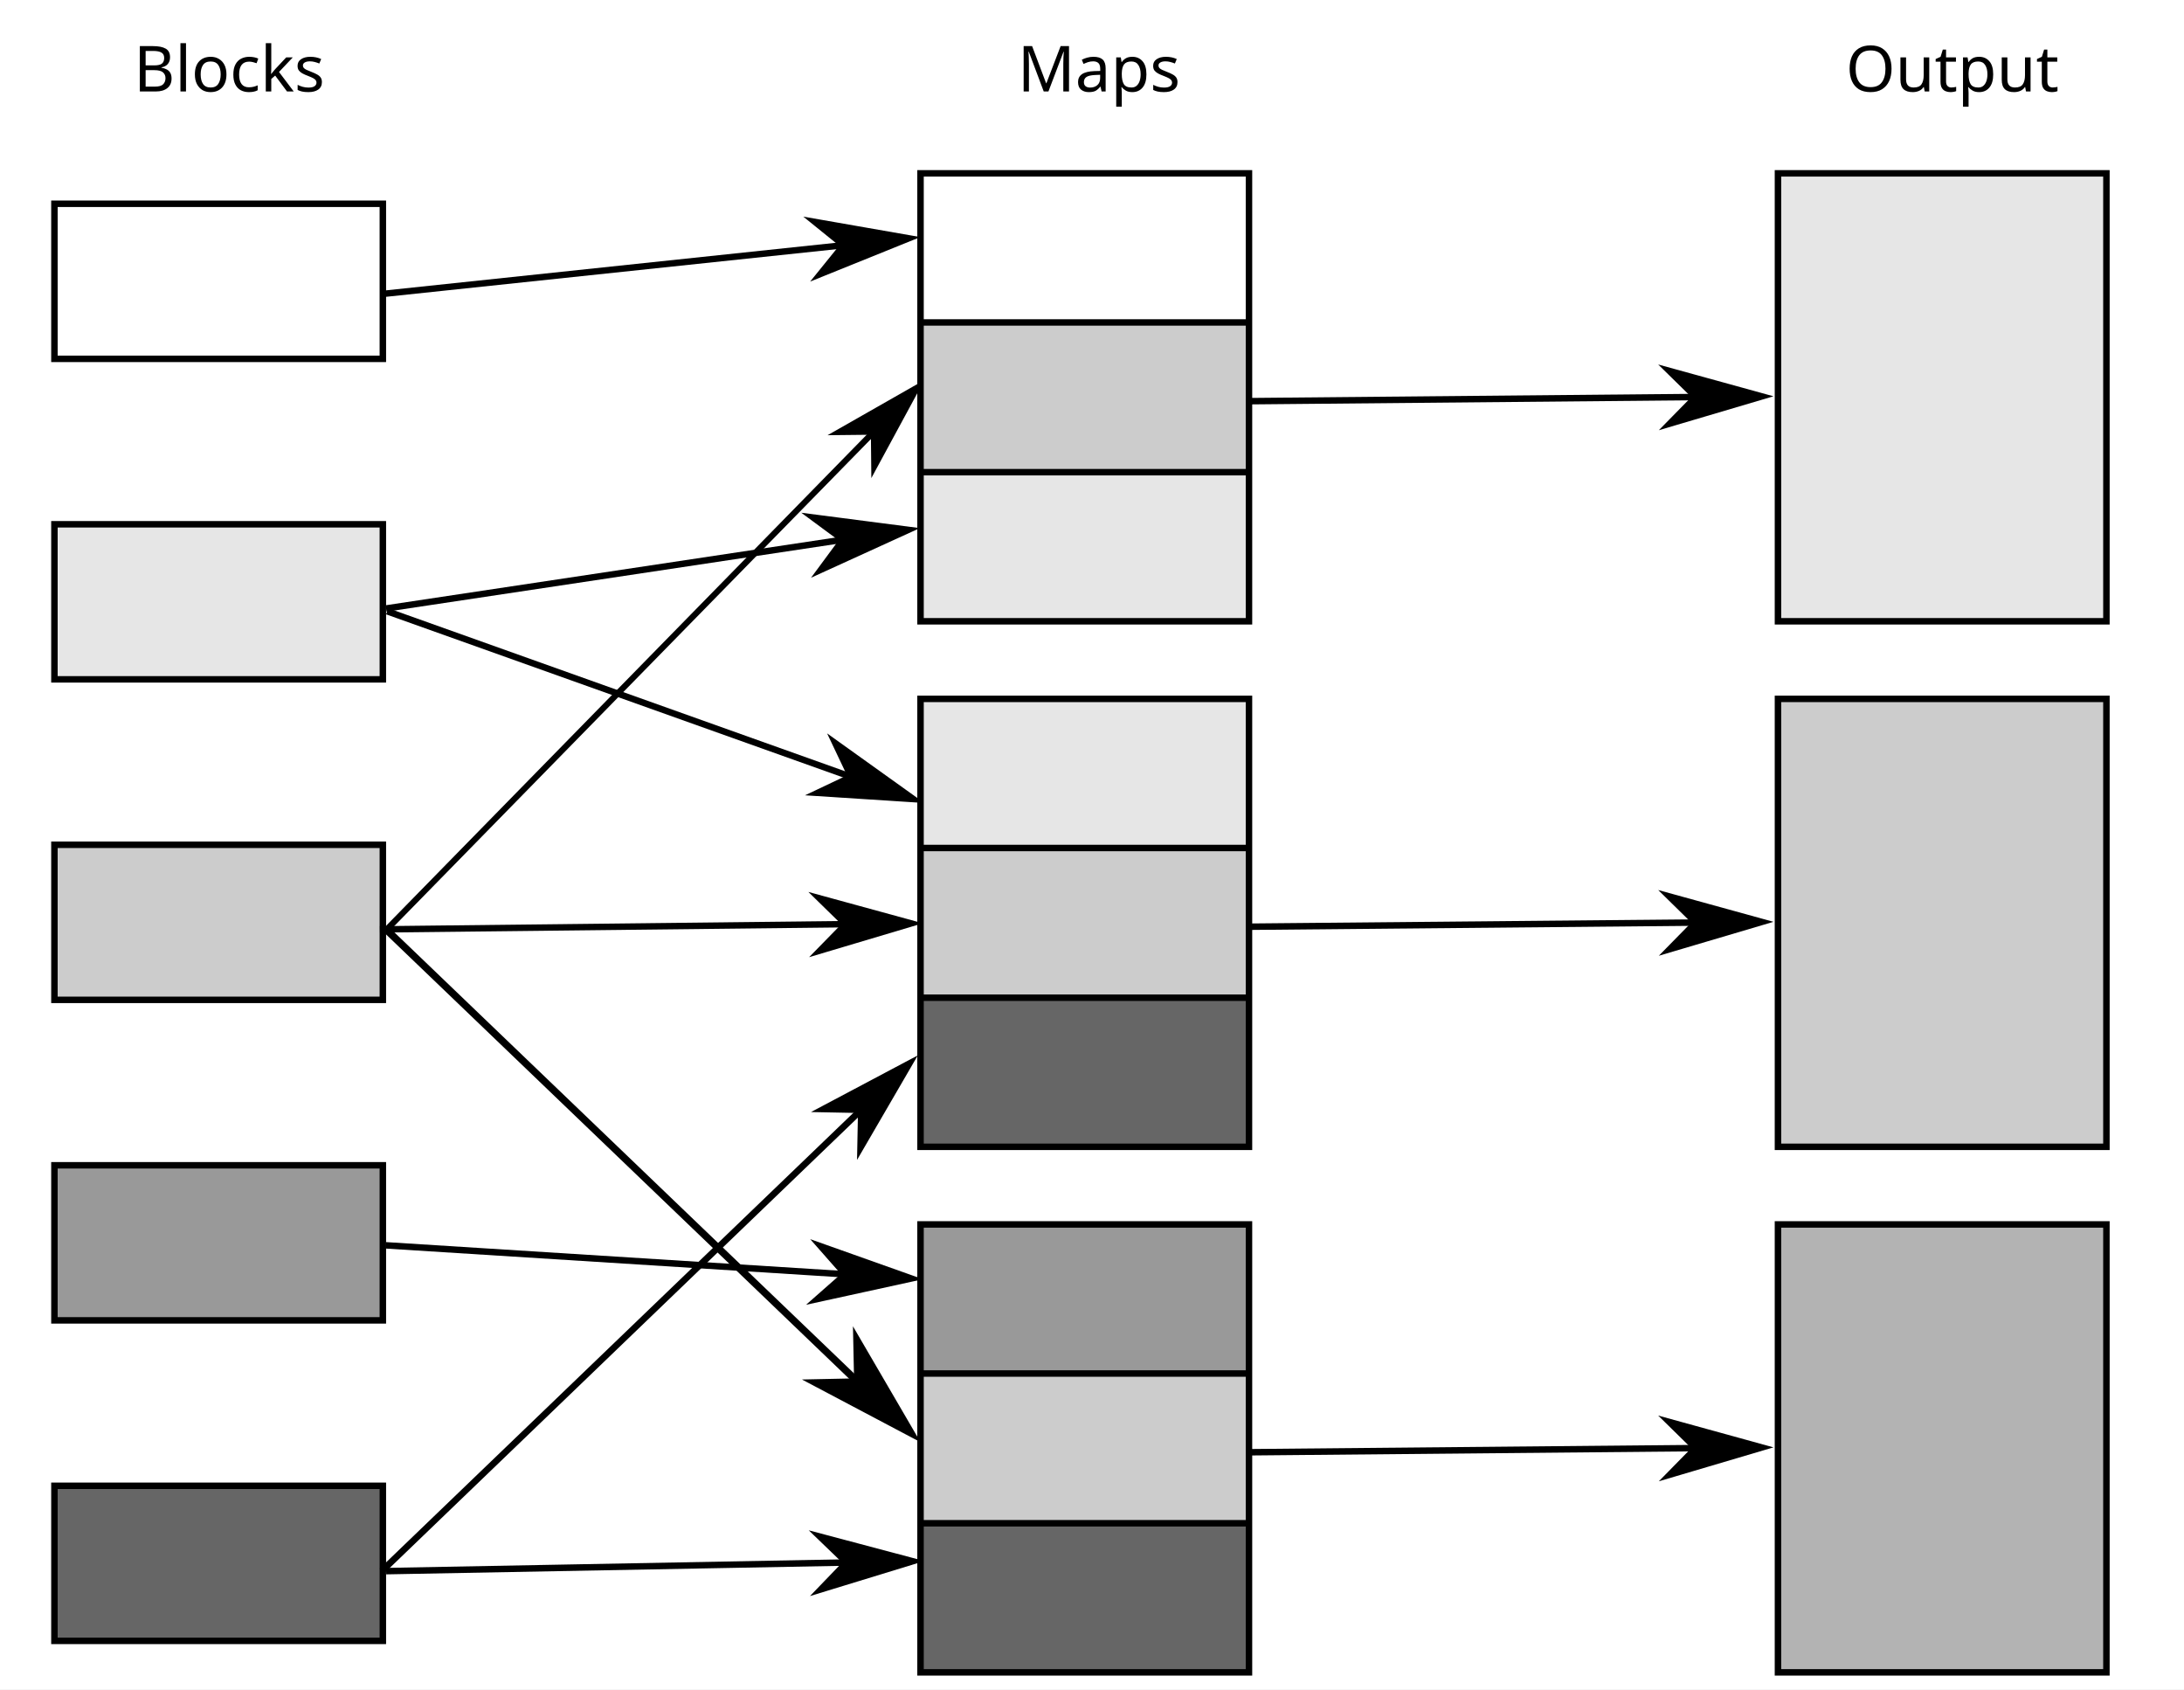
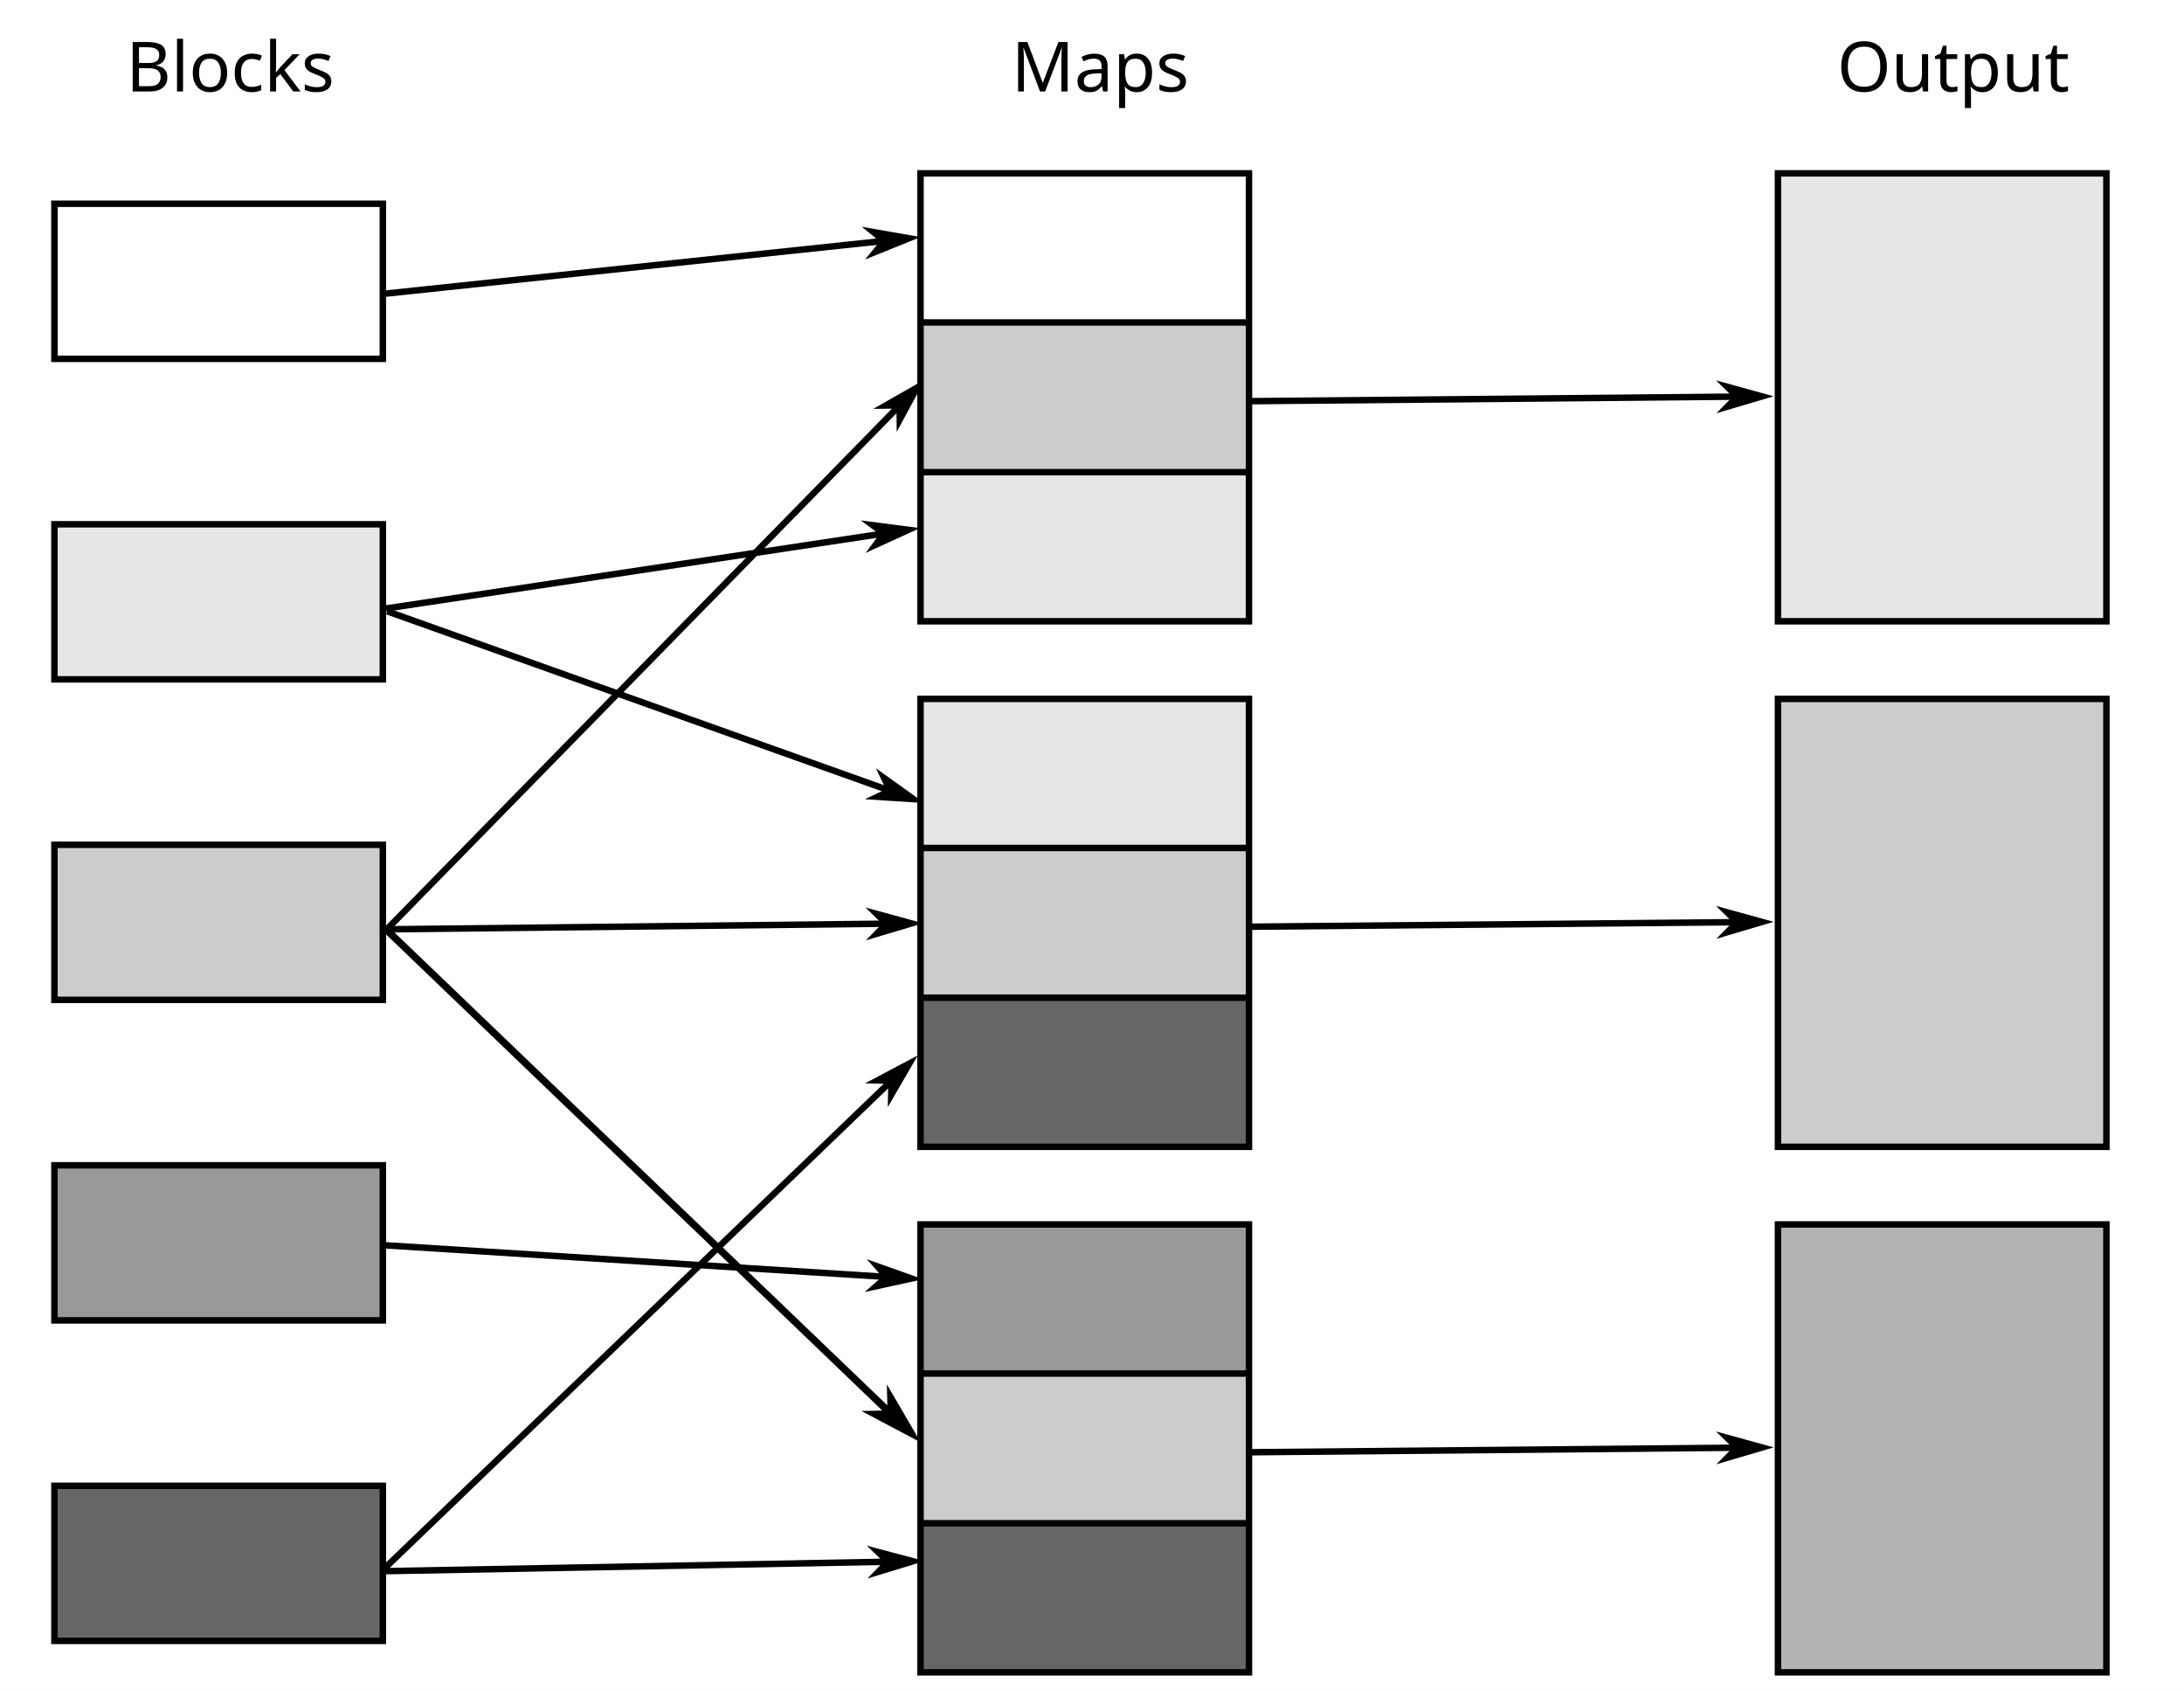
- <svg xmlns="http://www.w3.org/2000/svg" width="133.35mm" height="103.124mm" viewBox="0 0 472.5 365.4" id="svg4540" version="1.1">
+ <svg xmlns="http://www.w3.org/2000/svg" width="5.25in" height="4.06in" viewBox="0 0 472.5 365.4" id="svg4540" version="1.1">
  <defs id="defs4542">
+     <marker orient="auto" refY="0" refX="0" id="marker5640" style="overflow:visible">
+       <path id="path5642" d="M 0,0 5,-5 -12.5,0 5,5 0,0 Z" style="fill:#000000;fill-opacity:1;fill-rule:evenodd;stroke:#000000;stroke-width:1pt;stroke-opacity:1" transform="matrix(-0.4,0,0,-0.4,-4,0)" />
+     </marker>
+     <marker orient="auto" refY="0" refX="0" id="marker5522" style="overflow:visible">
+       <path id="path5524" d="M 0,0 5,-5 -12.5,0 5,5 0,0 Z" style="fill:#000000;fill-opacity:1;fill-rule:evenodd;stroke:#000000;stroke-width:1pt;stroke-opacity:1" transform="matrix(-0.4,0,0,-0.4,-4,0)" />
+     </marker>
+     <marker orient="auto" refY="0" refX="0" id="marker5410" style="overflow:visible">
+       <path id="path5412" d="M 0,0 5,-5 -12.5,0 5,5 0,0 Z" style="fill:#000000;fill-opacity:1;fill-rule:evenodd;stroke:#000000;stroke-width:1pt;stroke-opacity:1" transform="matrix(-0.4,0,0,-0.4,-4,0)" />
+     </marker>
+     <marker style="overflow:visible" id="marker5292" refX="0" refY="0" orient="auto">
+       <path transform="matrix(-0.4,0,0,-0.4,-4,0)" style="fill:#000000;fill-opacity:1;fill-rule:evenodd;stroke:#000000;stroke-width:1pt;stroke-opacity:1" d="M 0,0 5,-5 -12.5,0 5,5 0,0 Z" id="path5294" />
+     </marker>
+     <marker style="overflow:visible" id="marker5180" refX="0" refY="0" orient="auto">
+       <path transform="matrix(-0.4,0,0,-0.4,-4,0)" style="fill:#000000;fill-opacity:1;fill-rule:evenodd;stroke:#000000;stroke-width:1pt;stroke-opacity:1" d="M 0,0 5,-5 -12.5,0 5,5 0,0 Z" id="path5182" />
+     </marker>
+     <marker orient="auto" refY="0" refX="0" id="marker5074" style="overflow:visible">
+       <path id="path5076" d="M 0,0 5,-5 -12.5,0 5,5 0,0 Z" style="fill:#000000;fill-opacity:1;fill-rule:evenodd;stroke:#000000;stroke-width:1pt;stroke-opacity:1" transform="matrix(-0.4,0,0,-0.4,-4,0)" />
+     </marker>
+     <marker style="overflow:visible" id="marker4974" refX="0" refY="0" orient="auto">
+       <path transform="matrix(-0.4,0,0,-0.4,-4,0)" style="fill:#000000;fill-opacity:1;fill-rule:evenodd;stroke:#000000;stroke-width:1pt;stroke-opacity:1" d="M 0,0 5,-5 -12.5,0 5,5 0,0 Z" id="path4976" />
+     </marker>
+     <marker orient="auto" refY="0" refX="0" id="marker4880" style="overflow:visible">
+       <path id="path4882" d="M 0,0 5,-5 -12.5,0 5,5 0,0 Z" style="fill:#000000;fill-opacity:1;fill-rule:evenodd;stroke:#000000;stroke-width:1pt;stroke-opacity:1" transform="matrix(-0.4,0,0,-0.4,-4,0)" />
+     </marker>
+     <marker style="overflow:visible" id="marker4792" refX="0" refY="0" orient="auto">
+       <path transform="matrix(-0.4,0,0,-0.4,-4,0)" style="fill:#000000;fill-opacity:1;fill-rule:evenodd;stroke:#000000;stroke-width:1pt;stroke-opacity:1" d="M 0,0 5,-5 -12.5,0 5,5 0,0 Z" id="path4794" />
+     </marker>
+     <marker orient="auto" refY="0" refX="0" id="marker4710" style="overflow:visible">
+       <path id="path4712" d="M 0,0 5,-5 -12.5,0 5,5 0,0 Z" style="fill:#000000;fill-opacity:1;fill-rule:evenodd;stroke:#000000;stroke-width:1pt;stroke-opacity:1" transform="matrix(-0.4,0,0,-0.4,-4,0)" />
+     </marker>
+     <marker style="overflow:visible" id="marker4634" refX="0" refY="0" orient="auto">
+       <path transform="matrix(-0.4,0,0,-0.4,-4,0)" style="fill:#000000;fill-opacity:1;fill-rule:evenodd;stroke:#000000;stroke-width:1pt;stroke-opacity:1" d="M 0,0 5,-5 -12.5,0 5,5 0,0 Z" id="path4636" />
+     </marker>
+     <marker orient="auto" refY="0" refX="0" id="Arrow1Mend" style="overflow:visible">
+       <path id="path4295" d="M 0,0 5,-5 -12.5,0 5,5 0,0 Z" style="fill:#000000;fill-opacity:1;fill-rule:evenodd;stroke:#000000;stroke-width:1pt;stroke-opacity:1" transform="matrix(-0.4,0,0,-0.4,-4,0)" />
+     </marker>
    <marker style="overflow:visible" id="Arrow1Lend-7" refX="0" refY="0" orient="auto">
      <path transform="matrix(-0.8,0,0,-0.8,-10,0)" style="fill-rule:evenodd;stroke:#000000;stroke-width:1pt" d="M 0,0 5,-5 -12.5,0 5,5 0,0 Z" id="path3869-1" />
    </marker>
    <marker style="overflow:visible" id="Arrow1Lend-7-0" refX="0" refY="0" orient="auto">
      <path transform="matrix(-0.8,0,0,-0.8,-10,0)" style="fill-rule:evenodd;stroke:#000000;stroke-width:1pt" d="M 0,0 5,-5 -12.5,0 5,5 0,0 Z" id="path3869-1-0" />
    </marker>
    <marker style="overflow:visible" id="Arrow1Lend-7-3" refX="0" refY="0" orient="auto">
      <path transform="matrix(-0.8,0,0,-0.8,-10,0)" style="fill-rule:evenodd;stroke:#000000;stroke-width:1pt" d="M 0,0 5,-5 -12.5,0 5,5 0,0 Z" id="path3869-1-1" />
    </marker>
    <marker style="overflow:visible" id="Arrow1Lend-7-7" refX="0" refY="0" orient="auto">
      <path transform="matrix(-0.8,0,0,-0.8,-10,0)" style="fill-rule:evenodd;stroke:#000000;stroke-width:1pt" d="M 0,0 5,-5 -12.5,0 5,5 0,0 Z" id="path3869-1-70" />
    </marker>
    <marker style="overflow:visible" id="Arrow1Lend-7-8" refX="0" refY="0" orient="auto">
      <path transform="matrix(-0.8,0,0,-0.8,-10,0)" style="fill-rule:evenodd;stroke:#000000;stroke-width:1pt" d="M 0,0 5,-5 -12.5,0 5,5 0,0 Z" id="path3869-1-44" />
    </marker>
    <marker style="overflow:visible" id="Arrow1Lend-7-25" refX="0" refY="0" orient="auto">
      <path transform="matrix(-0.8,0,0,-0.8,-10,0)" style="fill-rule:evenodd;stroke:#000000;stroke-width:1pt" d="M 0,0 5,-5 -12.5,0 5,5 0,0 Z" id="path3869-1-46" />
    </marker>
    <marker style="overflow:visible" id="Arrow1Lend-7-82" refX="0" refY="0" orient="auto">
      <path transform="matrix(-0.8,0,0,-0.8,-10,0)" style="fill-rule:evenodd;stroke:#000000;stroke-width:1pt" d="M 0,0 5,-5 -12.5,0 5,5 0,0 Z" id="path3869-1-71" />
    </marker>
  </defs>
  <g id="layer1" transform="translate(-1275.178,-1238.234)">
-     <g transform="translate(1176.075,769.0807)" id="layer1-7">
-       <rect y="469.153" x="99.104" height="365.4" width="472.5" id="rect4383" style="opacity:1;fill:#ffffff;fill-opacity:1;fill-rule:nonzero;stroke:none;stroke-width:2;stroke-linecap:round;stroke-linejoin:miter;stroke-miterlimit:4;stroke-dasharray:none;stroke-dashoffset:0;stroke-opacity:1" />
-       <rect y="506.646" x="483.759" height="96.884" width="71.06" id="rect2985-4" style="fill:#e6e6e6;fill-opacity:1;stroke:#000000;stroke-width:1.4;stroke-miterlimit:4;stroke-dasharray:none;stroke-opacity:1" />
-       <rect y="620.313" x="483.759" height="96.884" width="71.06" id="rect2985-1-0" style="fill:#cccccc;fill-opacity:1;stroke:#000000;stroke-width:1.4;stroke-miterlimit:4;stroke-dasharray:none;stroke-opacity:1" />
-       <rect y="733.981" x="483.759" height="96.884" width="71.06" id="rect2985-7-9" style="fill:#b3b3b3;fill-opacity:1;stroke:#000000;stroke-width:1.4;stroke-miterlimit:4;stroke-dasharray:none;stroke-opacity:1" />
-       <path id="path4364" d="M 182.322,532.683 295.533,520.715" style="fill:none;stroke:#000000;stroke-width:1.391;stroke-linecap:butt;stroke-linejoin:miter;stroke-miterlimit:4;stroke-dasharray:none;stroke-opacity:1;marker-start:none;marker-end:url(#Arrow1Lend-7)" />
-       <path id="path4738" d="M 183.087,669.856 297.335,553.156" style="fill:none;stroke:#000000;stroke-width:1.305;stroke-linecap:butt;stroke-linejoin:miter;stroke-miterlimit:4;stroke-dasharray:none;stroke-opacity:1;marker-end:url(#Arrow1Lend-7)" />
-       <path id="path4926" d="m 99.104,660.965 0,0" style="fill:none;stroke:#000000;stroke-width:0.7px;stroke-linecap:butt;stroke-linejoin:miter;stroke-opacity:1" />
-       <path id="path4928" d="m 182.866,601.368 113.664,40.552" style="fill:none;stroke:#000000;stroke-width:1.4;stroke-linecap:butt;stroke-linejoin:miter;stroke-miterlimit:4;stroke-dasharray:none;stroke-opacity:1;marker-end:url(#Arrow1Lend-7)" />
-       <path id="path5116-2" d="m 369.895,783.253 110.182,-1.028" style="fill:none;stroke:#000000;stroke-width:1.4;stroke-linecap:butt;stroke-linejoin:miter;stroke-miterlimit:4;stroke-dasharray:none;stroke-opacity:1;marker-end:url(#Arrow1Lend-7)" />
-       <rect y="513.227" x="110.877" height="33.541" width="71.054" id="rect2985-48-8-3" style="fill:#ffffff;fill-opacity:1;stroke:#000000;stroke-width:1.4;stroke-miterlimit:4;stroke-dasharray:none;stroke-opacity:1" />
-       <rect y="582.548" x="110.877" height="33.541" width="71.054" id="rect2985-48-8-9" style="fill:#e6e6e6;fill-opacity:1;stroke:#000000;stroke-width:1.4;stroke-miterlimit:4;stroke-dasharray:none;stroke-opacity:1" />
-       <rect y="651.869" x="110.877" height="33.541" width="71.054" id="rect2985-48-8-6" style="fill:#cccccc;fill-opacity:1;stroke:#000000;stroke-width:1.4;stroke-miterlimit:4;stroke-dasharray:none;stroke-opacity:1" />
-       <rect y="721.191" x="110.877" height="33.541" width="71.054" id="rect2985-48-8-8" style="fill:#999999;fill-opacity:1;stroke:#000000;stroke-width:1.4;stroke-miterlimit:4;stroke-dasharray:none;stroke-opacity:1" />
-       <rect y="790.512" x="110.877" height="33.541" width="71.054" id="rect2985-48-8-54" style="fill:#666666;fill-opacity:1;stroke:#000000;stroke-width:1.4;stroke-miterlimit:4;stroke-dasharray:none;stroke-opacity:1" />
-       <path id="path4364-8" d="M 181.721,808.926 295.686,699.326" style="fill:none;stroke:#000000;stroke-width:1.415;stroke-linecap:butt;stroke-linejoin:miter;stroke-miterlimit:4;stroke-dasharray:none;stroke-opacity:1;marker-start:none;marker-end:url(#Arrow1Lend-7-0)" />
-       <path id="path4364-3" d="M 182.494,670.045 296.056,778.973" style="fill:none;stroke:#000000;stroke-width:1.57;stroke-linecap:butt;stroke-linejoin:miter;stroke-miterlimit:4;stroke-dasharray:none;stroke-opacity:1;marker-start:none;marker-end:url(#Arrow1Lend-7-3)" />
-       <path id="path4364-1" d="M 182.626,600.76 295.429,583.78" style="fill:none;stroke:#000000;stroke-width:1.4;stroke-linecap:butt;stroke-linejoin:miter;stroke-miterlimit:4;stroke-dasharray:none;stroke-opacity:1;marker-start:none;marker-end:url(#Arrow1Lend-7-7)" />
-       <path id="path4364-12" d="m 182.644,808.969 113.735,-2.133" style="fill:none;stroke:#000000;stroke-width:1.401;stroke-linecap:butt;stroke-linejoin:miter;stroke-miterlimit:4;stroke-dasharray:none;stroke-opacity:1;marker-start:none;marker-end:url(#Arrow1Lend-7-8)" />
-       <path id="path4364-6" d="m 181.302,670.166 114.76,-1.289" style="fill:none;stroke:#000000;stroke-width:1.389;stroke-linecap:butt;stroke-linejoin:miter;stroke-miterlimit:4;stroke-dasharray:none;stroke-opacity:1;marker-start:none;marker-end:url(#Arrow1Lend-7-25)" />
-       <rect style="opacity:1;fill:#999999;fill-opacity:1;fill-rule:nonzero;stroke:none;stroke-width:2;stroke-linecap:round;stroke-linejoin:miter;stroke-miterlimit:4;stroke-dasharray:none;stroke-dashoffset:0;stroke-opacity:1" id="rect4375" width="71.054" height="31.964" x="298.258" y="733.981" />
-       <path id="path4364-7" d="M 182.544,738.5 296.073,745.661" style="fill:none;stroke:#000000;stroke-width:1.401;stroke-linecap:butt;stroke-linejoin:miter;stroke-miterlimit:4;stroke-dasharray:none;stroke-opacity:1;marker-start:none;marker-end:url(#Arrow1Lend-7-82)" />
-       <path style="fill:none;stroke:#000000;stroke-width:1.4;stroke-linecap:butt;stroke-linejoin:miter;stroke-miterlimit:4;stroke-dasharray:none;stroke-opacity:1;marker-end:url(#Arrow1Lend-7)" d="m 369.895,669.585 110.182,-1.028" id="path4251" />
-       <path style="fill:none;stroke:#000000;stroke-width:1.4;stroke-linecap:butt;stroke-linejoin:miter;stroke-miterlimit:4;stroke-dasharray:none;stroke-opacity:1;marker-end:url(#Arrow1Lend-7)" d="m 369.895,555.918 110.182,-1.028" id="path4253" />
-       <rect style="opacity:1;fill:#e6e6e6;fill-opacity:1;fill-rule:nonzero;stroke:none;stroke-width:2;stroke-linecap:round;stroke-linejoin:miter;stroke-miterlimit:4;stroke-dasharray:none;stroke-dashoffset:0;stroke-opacity:1" id="rect4371" width="71.054" height="31.964" x="298.258" y="619.898" />
-       <rect y="652.773" x="298.258" height="31.964" width="71.054" id="rect4373" style="opacity:1;fill:#cccccc;fill-opacity:1;fill-rule:nonzero;stroke:none;stroke-width:2;stroke-linecap:round;stroke-linejoin:miter;stroke-miterlimit:4;stroke-dasharray:none;stroke-dashoffset:0;stroke-opacity:1" />
-       <rect style="opacity:1;fill:#666666;fill-opacity:1;fill-rule:nonzero;stroke:none;stroke-width:2;stroke-linecap:round;stroke-linejoin:miter;stroke-miterlimit:4;stroke-dasharray:none;stroke-dashoffset:0;stroke-opacity:1" id="rect4381" width="71.054" height="31.964" x="298.258" y="685.233" />
-       <rect style="fill:none;fill-opacity:1;stroke:#000000;stroke-width:1.4;stroke-miterlimit:4;stroke-dasharray:none;stroke-opacity:1" id="rect4263" width="71.06" height="96.884" x="298.255" y="620.313" />
-       <rect y="506.646" x="298.258" height="31.964" width="71.054" id="rect4363" style="opacity:1;fill:#ffffff;fill-opacity:1;fill-rule:nonzero;stroke:none;stroke-width:2;stroke-linecap:round;stroke-linejoin:miter;stroke-miterlimit:4;stroke-dasharray:none;stroke-dashoffset:0;stroke-opacity:1" />
-       <rect style="opacity:1;fill:#cccccc;fill-opacity:1;fill-rule:nonzero;stroke:none;stroke-width:2;stroke-linecap:round;stroke-linejoin:miter;stroke-miterlimit:4;stroke-dasharray:none;stroke-dashoffset:0;stroke-opacity:1" id="rect4365" width="71.054" height="31.36" x="298.258" y="539.406" />
-       <rect y="571.445" x="298.258" height="32.085" width="71.054" id="rect4367" style="opacity:1;fill:#e6e6e6;fill-opacity:1;fill-rule:nonzero;stroke:none;stroke-width:2;stroke-linecap:round;stroke-linejoin:miter;stroke-miterlimit:4;stroke-dasharray:none;stroke-dashoffset:0;stroke-opacity:1" />
-       <rect style="fill:none;fill-opacity:1;stroke:#000000;stroke-width:1.4;stroke-miterlimit:4;stroke-dasharray:none;stroke-opacity:1" id="rect4265" width="71.06" height="96.884" x="298.255" y="506.646" />
-       <rect style="opacity:1;fill:#cccccc;fill-opacity:1;fill-rule:nonzero;stroke:none;stroke-width:2;stroke-linecap:round;stroke-linejoin:miter;stroke-miterlimit:4;stroke-dasharray:none;stroke-dashoffset:0;stroke-opacity:1" id="rect4379" width="71.054" height="31.964" x="298.258" y="766.441" />
-       <rect y="798.9" x="298.258" height="31.964" width="71.054" id="rect4377" style="opacity:1;fill:#666666;fill-opacity:1;fill-rule:nonzero;stroke:none;stroke-width:2;stroke-linecap:round;stroke-linejoin:miter;stroke-miterlimit:4;stroke-dasharray:none;stroke-dashoffset:0;stroke-opacity:1" />
-       <rect style="fill:none;fill-opacity:1;stroke:#000000;stroke-width:1.4;stroke-miterlimit:4;stroke-dasharray:none;stroke-opacity:1" id="rect4267" width="71.06" height="96.884" x="298.255" y="733.981" />
-       <path id="path4269" d="m 298.28,571.281 71.252,0" style="fill:none;fill-rule:evenodd;stroke:#000000;stroke-width:1.4;stroke-linecap:butt;stroke-linejoin:miter;stroke-miterlimit:4;stroke-dasharray:none;stroke-opacity:1" />
-       <path id="path4273" d="m 298.159,538.894 71.252,0" style="fill:none;fill-rule:evenodd;stroke:#000000;stroke-width:1.388;stroke-linecap:butt;stroke-linejoin:miter;stroke-miterlimit:4;stroke-dasharray:none;stroke-opacity:1" />
-       <path id="path4277" d="m 298.28,652.562 71.252,0" style="fill:none;fill-rule:evenodd;stroke:#000000;stroke-width:1.4;stroke-linecap:butt;stroke-linejoin:miter;stroke-miterlimit:4;stroke-dasharray:none;stroke-opacity:1" />
-       <path id="path4279" d="m 298.28,684.949 71.252,0" style="fill:none;fill-rule:evenodd;stroke:#000000;stroke-width:1.4;stroke-linecap:butt;stroke-linejoin:miter;stroke-miterlimit:4;stroke-dasharray:none;stroke-opacity:1" />
-       <path id="path4281" d="m 298.28,766.229 71.252,0" style="fill:none;fill-rule:evenodd;stroke:#000000;stroke-width:1.4;stroke-linecap:butt;stroke-linejoin:miter;stroke-miterlimit:4;stroke-dasharray:none;stroke-opacity:1" />
-       <path id="path4283" d="m 298.28,798.616 71.252,0" style="fill:none;fill-rule:evenodd;stroke:#000000;stroke-width:1.4;stroke-linecap:butt;stroke-linejoin:miter;stroke-miterlimit:4;stroke-dasharray:none;stroke-opacity:1" />
-       <text id="text4351" y="488.936" x="128.031" style="font-style:normal;font-variant:normal;font-weight:normal;font-stretch:normal;font-size:7px;line-height:110%;font-family:'Gill Sans';-inkscape-font-specification:'Gill Sans, Normal';text-align:start;letter-spacing:0px;word-spacing:0px;writing-mode:lr-tb;text-anchor:start;fill:#000000;fill-opacity:1;stroke:none;stroke-width:1px;stroke-linecap:butt;stroke-linejoin:miter;stroke-opacity:1" xml:space="preserve">
-         <tspan style="font-size:13.75px" y="488.936" x="128.031" id="tspan4353">Blocks</tspan>
-       </text>
-       <text id="text4355" y="488.936" x="319.24" style="font-style:normal;font-variant:normal;font-weight:normal;font-stretch:normal;font-size:7px;line-height:110%;font-family:'Gill Sans';-inkscape-font-specification:'Gill Sans, Normal';text-align:start;letter-spacing:0px;word-spacing:0px;writing-mode:lr-tb;text-anchor:start;fill:#000000;fill-opacity:1;stroke:none;stroke-width:1px;stroke-linecap:butt;stroke-linejoin:miter;stroke-opacity:1" xml:space="preserve">
-         <tspan style="font-size:13.75px" y="488.936" x="319.24" id="tspan4357">Maps</tspan>
-       </text>
-       <text id="text4359" y="488.936" x="498.422" style="font-style:normal;font-variant:normal;font-weight:normal;font-stretch:normal;font-size:7px;line-height:110%;font-family:'Gill Sans';-inkscape-font-specification:'Gill Sans, Normal';text-align:start;letter-spacing:0px;word-spacing:0px;writing-mode:lr-tb;text-anchor:start;fill:#000000;fill-opacity:1;stroke:none;stroke-width:1px;stroke-linecap:butt;stroke-linejoin:miter;stroke-opacity:1" xml:space="preserve">
-         <tspan style="font-size:13.75px" y="488.936" x="498.422" id="tspan4361">Output</tspan>
-       </text>
-     </g>
+     <rect style="opacity:1;fill:#ffffff;fill-opacity:1;fill-rule:nonzero;stroke:none;stroke-width:2;stroke-linecap:round;stroke-linejoin:miter;stroke-miterlimit:4;stroke-dasharray:none;stroke-dashoffset:0;stroke-opacity:1" id="rect4383" width="472.5" height="365.4" x="1275.179" y="1238.234" />
+     <rect style="fill:#e6e6e6;fill-opacity:1;stroke:#000000;stroke-width:1.4;stroke-miterlimit:4;stroke-dasharray:none;stroke-opacity:1" id="rect2985-4" width="71.06" height="96.884" x="1659.833" y="1275.726" />
+     <rect style="fill:#cccccc;fill-opacity:1;stroke:#000000;stroke-width:1.4;stroke-miterlimit:4;stroke-dasharray:none;stroke-opacity:1" id="rect2985-1-0" width="71.06" height="96.884" x="1659.833" y="1389.394" />
+     <rect style="fill:#b3b3b3;fill-opacity:1;stroke:#000000;stroke-width:1.4;stroke-miterlimit:4;stroke-dasharray:none;stroke-opacity:1" id="rect2985-7-9" width="71.06" height="96.884" x="1659.833" y="1503.061" />
+     <path style="fill:none;stroke:#000000;stroke-width:1.4;stroke-linecap:butt;stroke-linejoin:miter;stroke-miterlimit:4;stroke-dasharray:none;stroke-opacity:1;marker-start:none;marker-end:url(#Arrow1Mend)" d="m 1358.397,1301.764 113.211,-11.968" id="path4364" />
+     <path style="fill:none;stroke:#000000;stroke-width:1.4;stroke-linecap:butt;stroke-linejoin:miter;stroke-miterlimit:4;stroke-dasharray:none;stroke-opacity:1;marker-end:url(#marker4634)" d="m 1359.162,1438.937 114.248,-116.7" id="path4738" />
+     <path style="fill:none;stroke:#000000;stroke-width:0.7px;stroke-linecap:butt;stroke-linejoin:miter;stroke-opacity:1" d="m 1275.178,1430.046 0,0" id="path4926" />
+     <path style="fill:none;stroke:#000000;stroke-width:1.4;stroke-linecap:butt;stroke-linejoin:miter;stroke-miterlimit:4;stroke-dasharray:none;stroke-opacity:1;marker-end:url(#marker4792)" d="m 1358.941,1370.449 113.664,40.552" id="path4928" />
+     <path style="fill:none;stroke:#000000;stroke-width:1.4;stroke-linecap:butt;stroke-linejoin:miter;stroke-miterlimit:4;stroke-dasharray:none;stroke-opacity:1;marker-end:url(#marker5640)" d="m 1545.97,1552.333 110.182,-1.028" id="path5116-2" />
+     <rect style="fill:#ffffff;fill-opacity:1;stroke:#000000;stroke-width:1.4;stroke-miterlimit:4;stroke-dasharray:none;stroke-opacity:1" id="rect2985-48-8-3" width="71.054" height="33.541" x="1286.952" y="1282.307" />
+     <rect style="fill:#e6e6e6;fill-opacity:1;stroke:#000000;stroke-width:1.4;stroke-miterlimit:4;stroke-dasharray:none;stroke-opacity:1" id="rect2985-48-8-9" width="71.054" height="33.541" x="1286.952" y="1351.629" />
+     <rect style="fill:#cccccc;fill-opacity:1;stroke:#000000;stroke-width:1.4;stroke-miterlimit:4;stroke-dasharray:none;stroke-opacity:1" id="rect2985-48-8-6" width="71.054" height="33.541" x="1286.952" y="1420.95" />
+     <rect style="fill:#999999;fill-opacity:1;stroke:#000000;stroke-width:1.4;stroke-miterlimit:4;stroke-dasharray:none;stroke-opacity:1" id="rect2985-48-8-8" width="71.054" height="33.541" x="1286.952" y="1490.271" />
+     <rect style="fill:#666666;fill-opacity:1;stroke:#000000;stroke-width:1.4;stroke-miterlimit:4;stroke-dasharray:none;stroke-opacity:1" id="rect2985-48-8-54" width="71.054" height="33.541" x="1286.952" y="1559.593" />
+     <path style="fill:none;stroke:#000000;stroke-width:1.4;stroke-linecap:butt;stroke-linejoin:miter;stroke-miterlimit:4;stroke-dasharray:none;stroke-opacity:1;marker-start:none;marker-end:url(#marker4974)" d="m 1357.796,1578.006 113.965,-109.6" id="path4364-8" />
+     <path style="fill:none;stroke:#000000;stroke-width:1.57;stroke-linecap:butt;stroke-linejoin:miter;stroke-miterlimit:4;stroke-dasharray:none;stroke-opacity:1;marker-start:none;marker-end:url(#marker5180)" d="m 1358.569,1439.125 113.562,108.928" id="path4364-3" />
+     <path style="fill:none;stroke:#000000;stroke-width:1.4;stroke-linecap:butt;stroke-linejoin:miter;stroke-miterlimit:4;stroke-dasharray:none;stroke-opacity:1;marker-start:none;marker-end:url(#marker4710)" d="m 1358.701,1369.841 112.803,-16.98" id="path4364-1" />
+     <path style="fill:none;stroke:#000000;stroke-width:1.4;stroke-linecap:butt;stroke-linejoin:miter;stroke-miterlimit:4;stroke-dasharray:none;stroke-opacity:1;marker-start:none;marker-end:url(#marker5292)" d="m 1358.719,1578.049 113.735,-2.133" id="path4364-12" />
+     <path style="fill:none;stroke:#000000;stroke-width:1.4;stroke-linecap:butt;stroke-linejoin:miter;stroke-miterlimit:4;stroke-dasharray:none;stroke-opacity:1;marker-start:none;marker-end:url(#marker4880)" d="m 1357.377,1439.247 114.76,-1.289" id="path4364-6" />
+     <rect y="1503.061" x="1474.333" height="31.964" width="71.054" id="rect4375" style="opacity:1;fill:#999999;fill-opacity:1;fill-rule:nonzero;stroke:none;stroke-width:2;stroke-linecap:round;stroke-linejoin:miter;stroke-miterlimit:4;stroke-dasharray:none;stroke-dashoffset:0;stroke-opacity:1" />
+     <path style="fill:none;stroke:#000000;stroke-width:1.401;stroke-linecap:butt;stroke-linejoin:miter;stroke-miterlimit:4;stroke-dasharray:none;stroke-opacity:1;marker-start:none;marker-end:url(#marker5074)" d="m 1358.619,1507.581 113.529,7.161" id="path4364-7" />
+     <path id="path4251" d="m 1545.97,1438.666 110.182,-1.028" style="fill:none;stroke:#000000;stroke-width:1.4;stroke-linecap:butt;stroke-linejoin:miter;stroke-miterlimit:4;stroke-dasharray:none;stroke-opacity:1;marker-end:url(#marker5410)" />
+     <path id="path4253" d="m 1545.97,1324.999 110.182,-1.028" style="fill:none;stroke:#000000;stroke-width:1.4;stroke-linecap:butt;stroke-linejoin:miter;stroke-miterlimit:4;stroke-dasharray:none;stroke-opacity:1;marker-end:url(#marker5522)" />
+     <rect y="1388.978" x="1474.333" height="31.964" width="71.054" id="rect4371" style="opacity:1;fill:#e6e6e6;fill-opacity:1;fill-rule:nonzero;stroke:none;stroke-width:2;stroke-linecap:round;stroke-linejoin:miter;stroke-miterlimit:4;stroke-dasharray:none;stroke-dashoffset:0;stroke-opacity:1" />
+     <rect style="opacity:1;fill:#cccccc;fill-opacity:1;fill-rule:nonzero;stroke:none;stroke-width:2;stroke-linecap:round;stroke-linejoin:miter;stroke-miterlimit:4;stroke-dasharray:none;stroke-dashoffset:0;stroke-opacity:1" id="rect4373" width="71.054" height="31.964" x="1474.333" y="1421.854" />
+     <rect y="1454.314" x="1474.333" height="31.964" width="71.054" id="rect4381" style="opacity:1;fill:#666666;fill-opacity:1;fill-rule:nonzero;stroke:none;stroke-width:2;stroke-linecap:round;stroke-linejoin:miter;stroke-miterlimit:4;stroke-dasharray:none;stroke-dashoffset:0;stroke-opacity:1" />
+     <rect y="1389.394" x="1474.33" height="96.884" width="71.06" id="rect4263" style="fill:none;fill-opacity:1;stroke:#000000;stroke-width:1.4;stroke-miterlimit:4;stroke-dasharray:none;stroke-opacity:1" />
+     <rect style="opacity:1;fill:#ffffff;fill-opacity:1;fill-rule:nonzero;stroke:none;stroke-width:2;stroke-linecap:round;stroke-linejoin:miter;stroke-miterlimit:4;stroke-dasharray:none;stroke-dashoffset:0;stroke-opacity:1" id="rect4363" width="71.054" height="31.964" x="1474.333" y="1275.726" />
+     <rect y="1308.486" x="1474.333" height="31.36" width="71.054" id="rect4365" style="opacity:1;fill:#cccccc;fill-opacity:1;fill-rule:nonzero;stroke:none;stroke-width:2;stroke-linecap:round;stroke-linejoin:miter;stroke-miterlimit:4;stroke-dasharray:none;stroke-dashoffset:0;stroke-opacity:1" />
+     <rect style="opacity:1;fill:#e6e6e6;fill-opacity:1;fill-rule:nonzero;stroke:none;stroke-width:2;stroke-linecap:round;stroke-linejoin:miter;stroke-miterlimit:4;stroke-dasharray:none;stroke-dashoffset:0;stroke-opacity:1" id="rect4367" width="71.054" height="32.085" x="1474.333" y="1340.526" />
+     <rect y="1275.726" x="1474.33" height="96.884" width="71.06" id="rect4265" style="fill:none;fill-opacity:1;stroke:#000000;stroke-width:1.4;stroke-miterlimit:4;stroke-dasharray:none;stroke-opacity:1" />
+     <rect y="1535.521" x="1474.333" height="31.964" width="71.054" id="rect4379" style="opacity:1;fill:#cccccc;fill-opacity:1;fill-rule:nonzero;stroke:none;stroke-width:2;stroke-linecap:round;stroke-linejoin:miter;stroke-miterlimit:4;stroke-dasharray:none;stroke-dashoffset:0;stroke-opacity:1" />
+     <rect style="opacity:1;fill:#666666;fill-opacity:1;fill-rule:nonzero;stroke:none;stroke-width:2;stroke-linecap:round;stroke-linejoin:miter;stroke-miterlimit:4;stroke-dasharray:none;stroke-dashoffset:0;stroke-opacity:1" id="rect4377" width="71.054" height="31.964" x="1474.333" y="1567.981" />
+     <rect y="1503.061" x="1474.33" height="96.884" width="71.06" id="rect4267" style="fill:none;fill-opacity:1;stroke:#000000;stroke-width:1.4;stroke-miterlimit:4;stroke-dasharray:none;stroke-opacity:1" />
+     <path style="fill:none;fill-rule:evenodd;stroke:#000000;stroke-width:1.4;stroke-linecap:butt;stroke-linejoin:miter;stroke-miterlimit:4;stroke-dasharray:none;stroke-opacity:1" d="m 1474.355,1340.362 71.252,0" id="path4269" />
+     <path style="fill:none;fill-rule:evenodd;stroke:#000000;stroke-width:1.388;stroke-linecap:butt;stroke-linejoin:miter;stroke-miterlimit:4;stroke-dasharray:none;stroke-opacity:1" d="m 1474.234,1307.975 71.252,0" id="path4273" />
+     <path style="fill:none;fill-rule:evenodd;stroke:#000000;stroke-width:1.4;stroke-linecap:butt;stroke-linejoin:miter;stroke-miterlimit:4;stroke-dasharray:none;stroke-opacity:1" d="m 1474.355,1421.642 71.252,0" id="path4277" />
+     <path style="fill:none;fill-rule:evenodd;stroke:#000000;stroke-width:1.4;stroke-linecap:butt;stroke-linejoin:miter;stroke-miterlimit:4;stroke-dasharray:none;stroke-opacity:1" d="m 1474.355,1454.029 71.252,0" id="path4279" />
+     <path style="fill:none;fill-rule:evenodd;stroke:#000000;stroke-width:1.4;stroke-linecap:butt;stroke-linejoin:miter;stroke-miterlimit:4;stroke-dasharray:none;stroke-opacity:1" d="m 1474.355,1535.31 71.252,0" id="path4281" />
+     <path style="fill:none;fill-rule:evenodd;stroke:#000000;stroke-width:1.4;stroke-linecap:butt;stroke-linejoin:miter;stroke-miterlimit:4;stroke-dasharray:none;stroke-opacity:1" d="m 1474.355,1567.697 71.252,0" id="path4283" />
+     <text xml:space="preserve" style="font-style:normal;font-variant:normal;font-weight:normal;font-stretch:normal;font-size:7px;line-height:110%;font-family:'Gill Sans';-inkscape-font-specification:'Gill Sans, Normal';text-align:start;letter-spacing:0px;word-spacing:0px;writing-mode:lr-tb;text-anchor:start;fill:#000000;fill-opacity:1;stroke:none;stroke-width:1px;stroke-linecap:butt;stroke-linejoin:miter;stroke-opacity:1" x="1302.436" y="1258.016" id="text4351">
+       <tspan id="tspan4353" x="1302.436" y="1258.016" style="font-size:15px">Blocks</tspan>
+     </text>
+     <text xml:space="preserve" style="font-style:normal;font-variant:normal;font-weight:normal;font-stretch:normal;font-size:7px;line-height:110%;font-family:'Gill Sans';-inkscape-font-specification:'Gill Sans, Normal';text-align:start;letter-spacing:0px;word-spacing:0px;writing-mode:lr-tb;text-anchor:start;fill:#000000;fill-opacity:1;stroke:none;stroke-width:1px;stroke-linecap:butt;stroke-linejoin:miter;stroke-opacity:1" x="1493.992" y="1258.016" id="text4355">
+       <tspan id="tspan4357" x="1493.992" y="1258.016" style="font-size:15px">Maps</tspan>
+     </text>
+     <text xml:space="preserve" style="font-style:normal;font-variant:normal;font-weight:normal;font-stretch:normal;font-size:7px;line-height:110%;font-family:'Gill Sans';-inkscape-font-specification:'Gill Sans, Normal';text-align:start;letter-spacing:0px;word-spacing:0px;writing-mode:lr-tb;text-anchor:start;fill:#000000;fill-opacity:1;stroke:none;stroke-width:1px;stroke-linecap:butt;stroke-linejoin:miter;stroke-opacity:1" x="1672.6" y="1258.016" id="text4359">
+       <tspan id="tspan4361" x="1672.6" y="1258.016" style="font-size:15px">Output</tspan>
+     </text>
  </g>
</svg>
